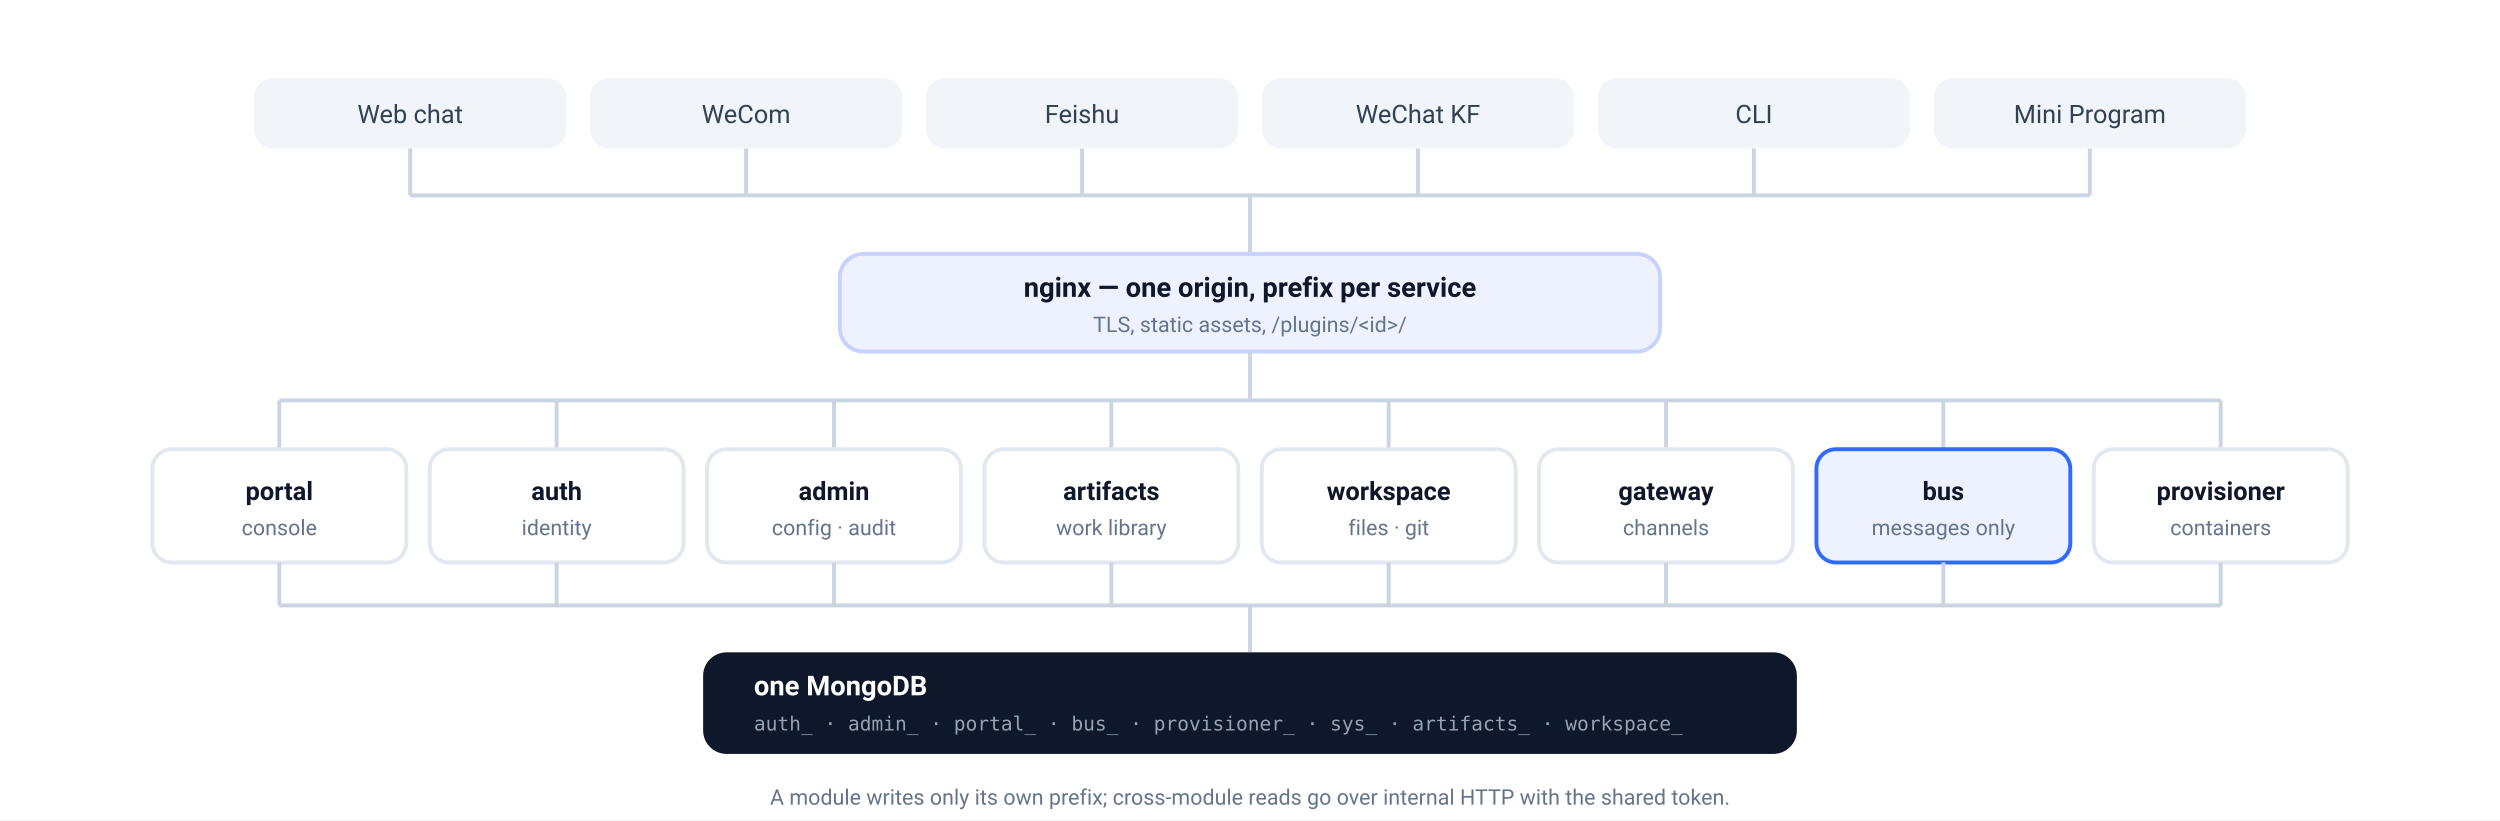
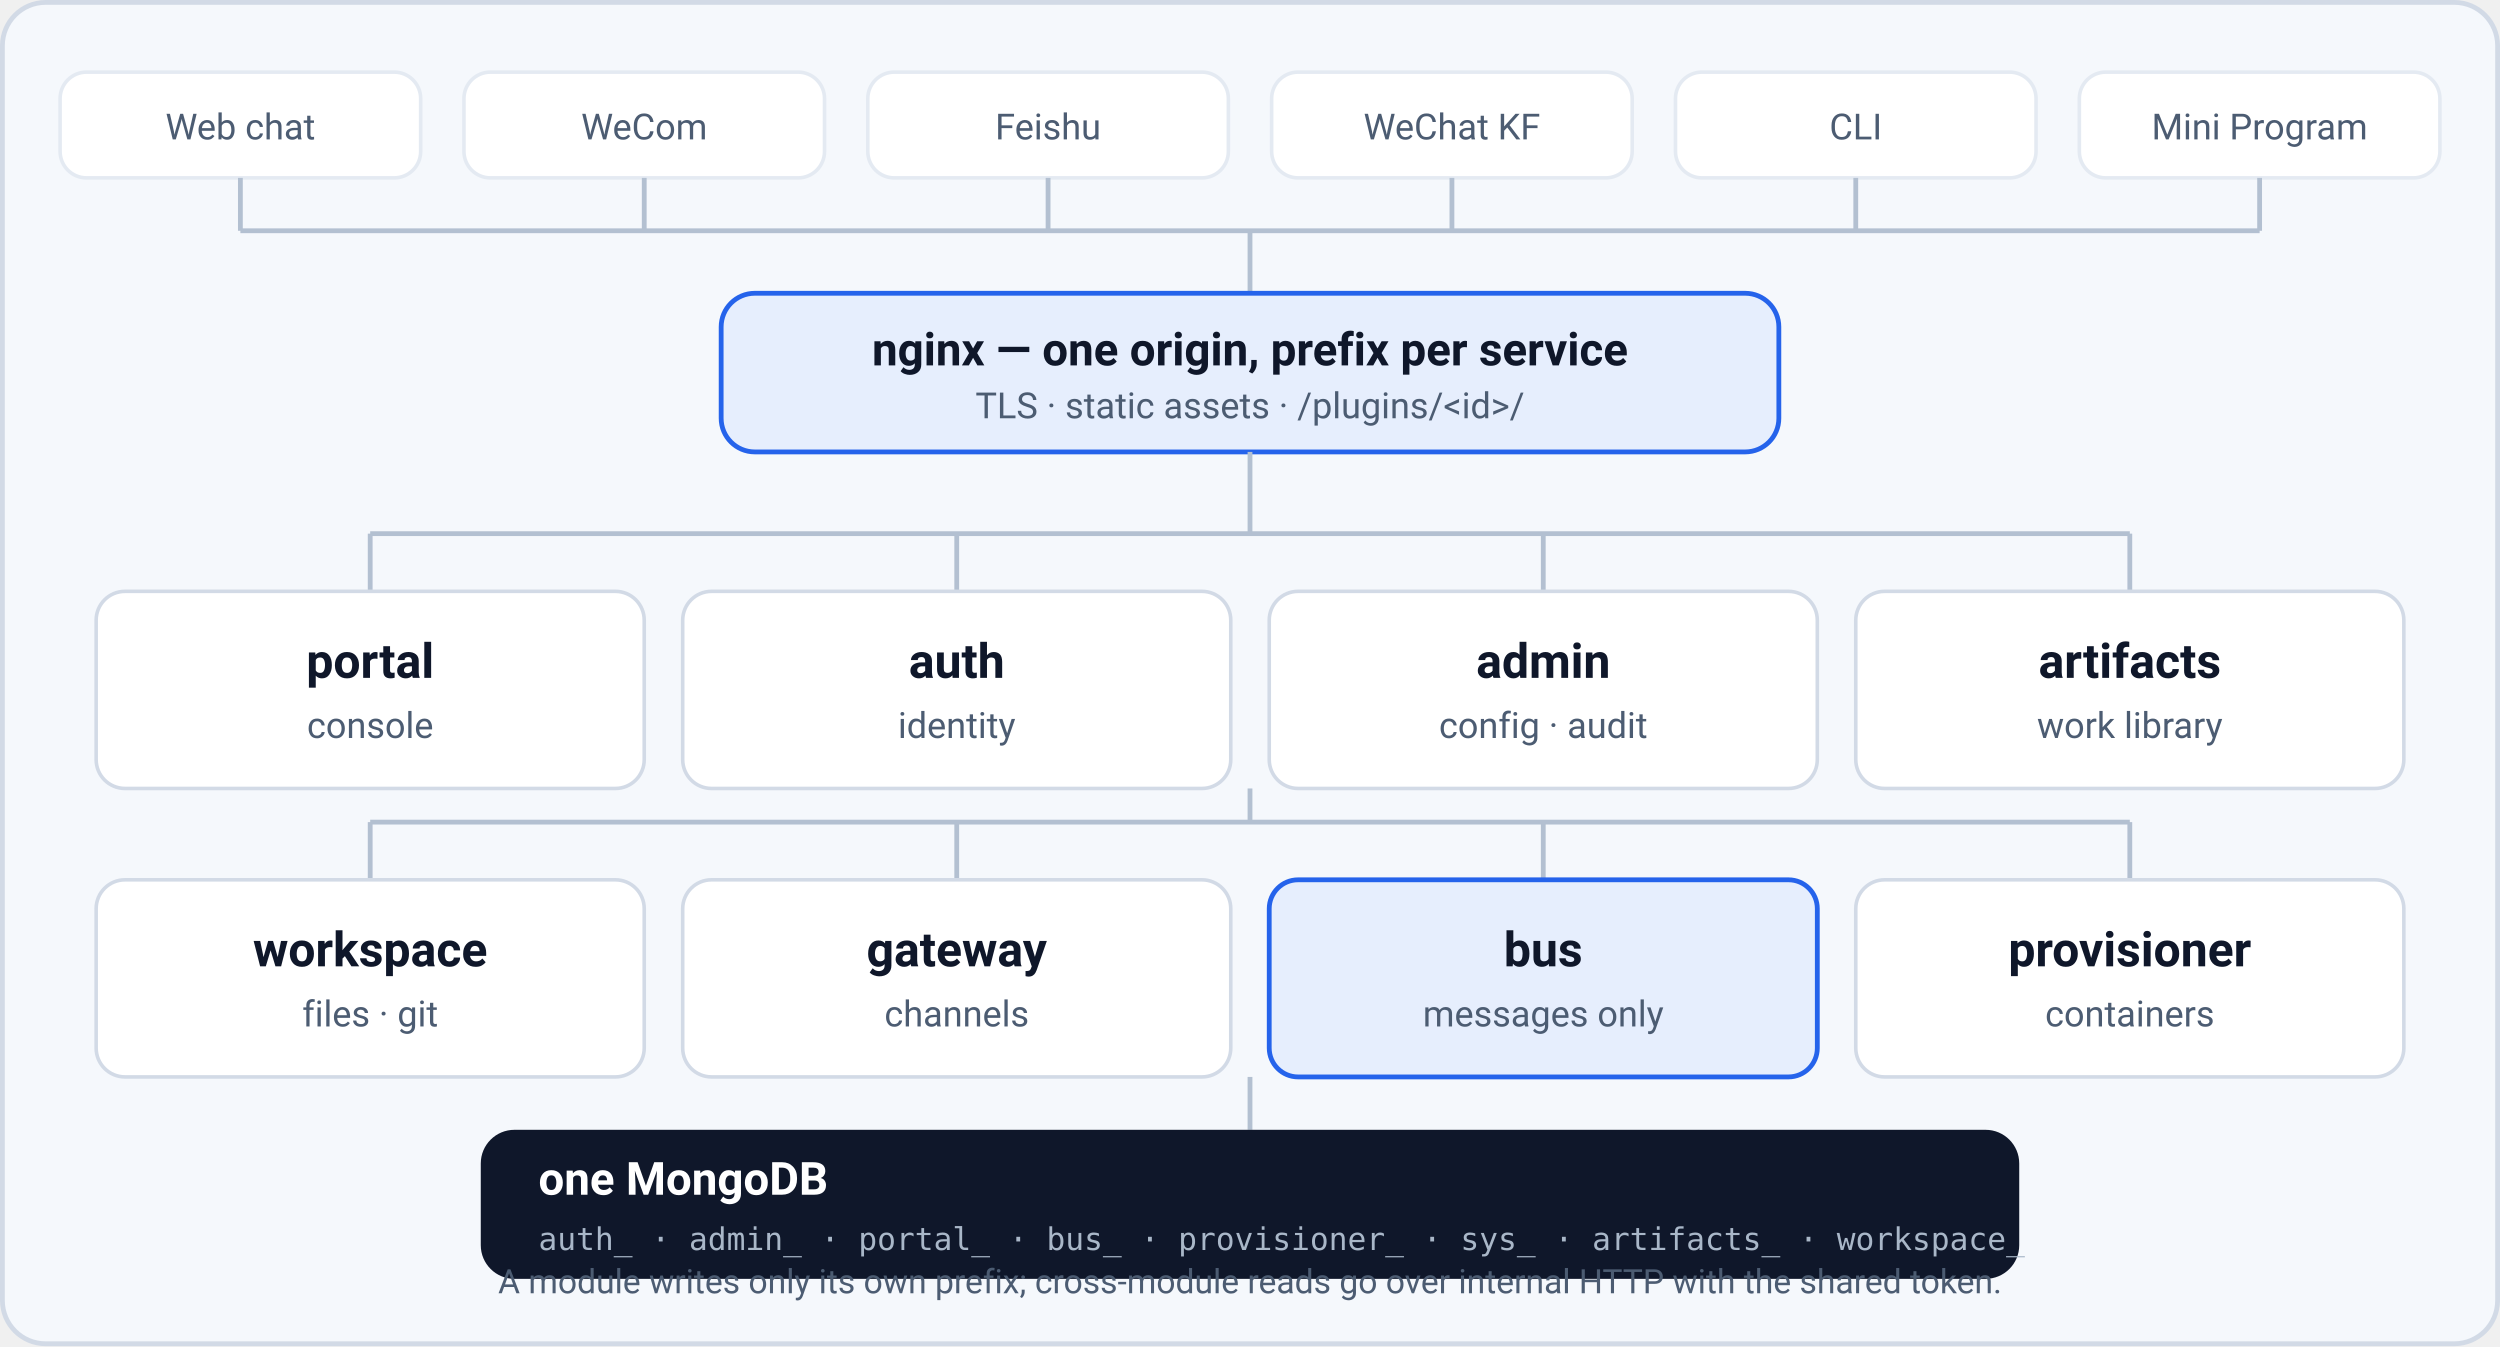
- <svg xmlns="http://www.w3.org/2000/svg" viewBox="0 0 1280 420" width="1280" height="420" role="img" aria-label="NanoSec architecture: channels, one entry, eight services, one database with one prefix per module">
-   <defs>
-     <style>
-       .txt { font-family: ui-sans-serif, system-ui, -apple-system, 'Segoe UI', Roboto, Arial, sans-serif; }
-       .chip { fill: #F1F5F9; }
-       .card { fill: #FFFFFF; stroke: #E2E8F0; stroke-width: 2; }
-       .wire { stroke: #CBD5E1; stroke-width: 2; }
-       .ink { fill: #0F172A; }
-       .dim { fill: #64748B; }
-     </style>
-   </defs>
-   <rect x="0" y="0" width="1280" height="420" fill="#FFFFFF" />
-   <g class="txt" font-size="13" fill="#334155">
-     <rect class="chip" x="130" y="40" width="160" height="36" rx="10" />
-     <text x="210" y="63" text-anchor="middle">Web chat</text>
-     <rect class="chip" x="302" y="40" width="160" height="36" rx="10" />
-     <text x="382" y="63" text-anchor="middle">WeCom</text>
-     <rect class="chip" x="474" y="40" width="160" height="36" rx="10" />
-     <text x="554" y="63" text-anchor="middle">Feishu</text>
-     <rect class="chip" x="646" y="40" width="160" height="36" rx="10" />
-     <text x="726" y="63" text-anchor="middle">WeChat KF</text>
-     <rect class="chip" x="818" y="40" width="160" height="36" rx="10" />
-     <text x="898" y="63" text-anchor="middle">CLI</text>
-     <rect class="chip" x="990" y="40" width="160" height="36" rx="10" />
-     <text x="1070" y="63" text-anchor="middle">Mini Program</text>
+ <svg xmlns="http://www.w3.org/2000/svg" viewBox="0 0 1040 560" width="1040" height="560" role="img" aria-label="NanoSec architecture: six channels reach one entry; eight services share one database with one prefix per module">
+   <g font-family="ui-sans-serif, system-ui, -apple-system, 'Segoe UI', Roboto, Arial, sans-serif">
+     <rect x="1" y="1" width="1038" height="558" rx="18" fill="#f5f8fc" stroke="#d2dae6" stroke-width="2" />
+     <rect x="25" y="30" width="150" height="44" rx="11" fill="#ffffff" stroke="#e4eaf2" stroke-width="1.5" />
+     <text x="100" y="58" text-anchor="middle" font-size="15" fill="#4c5c72">Web chat</text>
+     <rect x="193" y="30" width="150" height="44" rx="11" fill="#ffffff" stroke="#e4eaf2" stroke-width="1.5" />
+     <text x="268" y="58" text-anchor="middle" font-size="15" fill="#4c5c72">WeCom</text>
+     <rect x="361" y="30" width="150" height="44" rx="11" fill="#ffffff" stroke="#e4eaf2" stroke-width="1.5" />
+     <text x="436" y="58" text-anchor="middle" font-size="15" fill="#4c5c72">Feishu</text>
+     <rect x="529" y="30" width="150" height="44" rx="11" fill="#ffffff" stroke="#e4eaf2" stroke-width="1.5" />
+     <text x="604" y="58" text-anchor="middle" font-size="15" fill="#4c5c72">WeChat KF</text>
+     <rect x="697" y="30" width="150" height="44" rx="11" fill="#ffffff" stroke="#e4eaf2" stroke-width="1.5" />
+     <text x="772" y="58" text-anchor="middle" font-size="15" fill="#4c5c72">CLI</text>
+     <rect x="865" y="30" width="150" height="44" rx="11" fill="#ffffff" stroke="#e4eaf2" stroke-width="1.5" />
+     <text x="940" y="58" text-anchor="middle" font-size="15" fill="#4c5c72">Mini Program</text>
+     <path d="M100 74V96 M268 74V96 M436 74V96 M604 74V96 M772 74V96 M940 74V96" stroke="#b3c0d1" stroke-width="2" fill="none" />
+     <path d="M100 96H940" stroke="#b3c0d1" stroke-width="2" fill="none" />
+     <path d="M520 96V122" stroke="#b3c0d1" stroke-width="2" fill="none" />
+     <rect x="300" y="122" width="440" height="66" rx="14" fill="#e6eefd" stroke="#2563eb" stroke-width="2" />
+     <text x="520" y="152" text-anchor="middle" font-size="19" font-weight="600" fill="#0f172a">nginx — one origin, prefix per service</text>
+     <text x="520" y="174" text-anchor="middle" font-size="15" fill="#4c5c72">TLS · static assets · /plugins/&lt;id&gt;/</text>
+     <path d="M520 188V222" stroke="#b3c0d1" stroke-width="2" fill="none" />
+     <path d="M154 222H886" stroke="#b3c0d1" stroke-width="2" fill="none" />
+     <path d="M154 222V246 M398 222V246 M642 222V246 M886 222V246" stroke="#b3c0d1" stroke-width="2" fill="none" />
+     <rect x="40" y="246" width="228" height="82" rx="12" fill="#ffffff" stroke="#d2dae6" stroke-width="1.5" />
+     <text x="154" y="282" text-anchor="middle" font-size="20" font-weight="600" fill="#0f172a">portal</text>
+     <text x="154" y="307" text-anchor="middle" font-size="15" fill="#4c5c72">console</text>
+     <rect x="284" y="246" width="228" height="82" rx="12" fill="#ffffff" stroke="#d2dae6" stroke-width="1.5" />
+     <text x="398" y="282" text-anchor="middle" font-size="20" font-weight="600" fill="#0f172a">auth</text>
+     <text x="398" y="307" text-anchor="middle" font-size="15" fill="#4c5c72">identity</text>
+     <rect x="528" y="246" width="228" height="82" rx="12" fill="#ffffff" stroke="#d2dae6" stroke-width="1.5" />
+     <text x="642" y="282" text-anchor="middle" font-size="20" font-weight="600" fill="#0f172a">admin</text>
+     <text x="642" y="307" text-anchor="middle" font-size="15" fill="#4c5c72">config · audit</text>
+     <rect x="772" y="246" width="228" height="82" rx="12" fill="#ffffff" stroke="#d2dae6" stroke-width="1.5" />
+     <text x="886" y="282" text-anchor="middle" font-size="20" font-weight="600" fill="#0f172a">artifacts</text>
+     <text x="886" y="307" text-anchor="middle" font-size="15" fill="#4c5c72">work library</text>
+     <path d="M520 328V342" stroke="#b3c0d1" stroke-width="2" fill="none" />
+     <path d="M154 342H886" stroke="#b3c0d1" stroke-width="2" fill="none" />
+     <path d="M154 342V366 M398 342V366 M642 342V366 M886 342V366" stroke="#b3c0d1" stroke-width="2" fill="none" />
+     <rect x="40" y="366" width="228" height="82" rx="12" fill="#ffffff" stroke="#d2dae6" stroke-width="1.5" />
+     <text x="154" y="402" text-anchor="middle" font-size="20" font-weight="600" fill="#0f172a">workspace</text>
+     <text x="154" y="427" text-anchor="middle" font-size="15" fill="#4c5c72">files · git</text>
+     <rect x="284" y="366" width="228" height="82" rx="12" fill="#ffffff" stroke="#d2dae6" stroke-width="1.5" />
+     <text x="398" y="402" text-anchor="middle" font-size="20" font-weight="600" fill="#0f172a">gateway</text>
+     <text x="398" y="427" text-anchor="middle" font-size="15" fill="#4c5c72">channels</text>
+     <rect x="528" y="366" width="228" height="82" rx="12" fill="#e6eefd" stroke="#2563eb" stroke-width="2" />
+     <text x="642" y="402" text-anchor="middle" font-size="20" font-weight="600" fill="#0f172a">bus</text>
+     <text x="642" y="427" text-anchor="middle" font-size="15" fill="#4c5c72">messages only</text>
+     <rect x="772" y="366" width="228" height="82" rx="12" fill="#ffffff" stroke="#d2dae6" stroke-width="1.5" />
+     <text x="886" y="402" text-anchor="middle" font-size="20" font-weight="600" fill="#0f172a">provisioner</text>
+     <text x="886" y="427" text-anchor="middle" font-size="15" fill="#4c5c72">containers</text>
+     <path d="M520 448V470" stroke="#b3c0d1" stroke-width="2" fill="none" />
+     <rect x="200" y="470" width="640" height="62" rx="14" fill="#0f172a" />
+     <text x="224" y="497" font-size="19" font-weight="700" fill="#ffffff">one MongoDB</text>
+     <text x="224" y="520" font-size="13" font-family="ui-monospace, Menlo, Consolas, monospace" fill="#a9b7c8">auth_ · admin_ · portal_ · bus_ · provisioner_ · sys_ · artifacts_ · workspace_</text>
+     <text x="520" y="538" text-anchor="middle" font-size="14" fill="#4c5c72">A module writes only its own prefix; cross-module reads go over internal HTTP with the shared token.</text>
  </g>
-   <g class="wire">
-     <line x1="210" y1="76" x2="210" y2="100" />
-     <line x1="382" y1="76" x2="382" y2="100" />
-     <line x1="554" y1="76" x2="554" y2="100" />
-     <line x1="726" y1="76" x2="726" y2="100" />
-     <line x1="898" y1="76" x2="898" y2="100" />
-     <line x1="1070" y1="76" x2="1070" y2="100" />
-     <line x1="210" y1="100" x2="1070" y2="100" />
-     <line x1="640" y1="100" x2="640" y2="130" />
-   </g>
-   <rect x="430" y="130" width="420" height="50" rx="12" fill="#EEF2FF" stroke="#C7D2FE" stroke-width="2" />
-   <text class="txt ink" x="640" y="152" font-size="14" font-weight="600" text-anchor="middle">nginx — one origin, prefix per service</text>
-   <text class="txt dim" x="640" y="170" font-size="11" text-anchor="middle">TLS, static assets, /plugins/&lt;id&gt;/</text>
-   <g class="wire">
-     <line x1="640" y1="180" x2="640" y2="205" />
-     <line x1="143" y1="205" x2="1137" y2="205" />
-     <line x1="143" y1="205" x2="143" y2="230" />
-     <line x1="285" y1="205" x2="285" y2="230" />
-     <line x1="427" y1="205" x2="427" y2="230" />
-     <line x1="569" y1="205" x2="569" y2="230" />
-     <line x1="711" y1="205" x2="711" y2="230" />
-     <line x1="853" y1="205" x2="853" y2="230" />
-     <line x1="995" y1="205" x2="995" y2="230" />
-     <line x1="1137" y1="205" x2="1137" y2="230" />
-   </g>
-   <g>
-     <rect class="card" x="78" y="230" width="130" height="58" rx="10" />
-     <rect class="card" x="220" y="230" width="130" height="58" rx="10" />
-     <rect class="card" x="362" y="230" width="130" height="58" rx="10" />
-     <rect class="card" x="504" y="230" width="130" height="58" rx="10" />
-     <rect class="card" x="646" y="230" width="130" height="58" rx="10" />
-     <rect class="card" x="788" y="230" width="130" height="58" rx="10" />
-     <rect x="930" y="230" width="130" height="58" rx="10" fill="#EEF2FF" stroke="#2F6BFF" stroke-width="2" />
-     <rect class="card" x="1072" y="230" width="130" height="58" rx="10" />
-   </g>
-   <g class="txt" text-anchor="middle">
-     <text class="ink" x="143" y="256" font-size="13" font-weight="600">portal</text>
-     <text class="dim" x="143" y="274" font-size="11">console</text>
-     <text class="ink" x="285" y="256" font-size="13" font-weight="600">auth</text>
-     <text class="dim" x="285" y="274" font-size="11">identity</text>
-     <text class="ink" x="427" y="256" font-size="13" font-weight="600">admin</text>
-     <text class="dim" x="427" y="274" font-size="11">config · audit</text>
-     <text class="ink" x="569" y="256" font-size="13" font-weight="600">artifacts</text>
-     <text class="dim" x="569" y="274" font-size="11">work library</text>
-     <text class="ink" x="711" y="256" font-size="13" font-weight="600">workspace</text>
-     <text class="dim" x="711" y="274" font-size="11">files · git</text>
-     <text class="ink" x="853" y="256" font-size="13" font-weight="600">gateway</text>
-     <text class="dim" x="853" y="274" font-size="11">channels</text>
-     <text class="ink" x="995" y="256" font-size="13" font-weight="600">bus</text>
-     <text class="dim" x="995" y="274" font-size="11">messages only</text>
-     <text class="ink" x="1137" y="256" font-size="13" font-weight="600">provisioner</text>
-     <text class="dim" x="1137" y="274" font-size="11">containers</text>
-   </g>
-   <g class="wire">
-     <line x1="143" y1="288" x2="143" y2="310" />
-     <line x1="285" y1="288" x2="285" y2="310" />
-     <line x1="427" y1="288" x2="427" y2="310" />
-     <line x1="569" y1="288" x2="569" y2="310" />
-     <line x1="711" y1="288" x2="711" y2="310" />
-     <line x1="853" y1="288" x2="853" y2="310" />
-     <line x1="995" y1="288" x2="995" y2="310" />
-     <line x1="1137" y1="288" x2="1137" y2="310" />
-     <line x1="143" y1="310" x2="1137" y2="310" />
-     <line x1="640" y1="310" x2="640" y2="334" />
-   </g>
-   <rect x="360" y="334" width="560" height="52" rx="12" fill="#0F172A" />
-   <text class="txt" x="386" y="356" font-size="14" font-weight="700" fill="#FFFFFF">one MongoDB</text>
-   <text x="386" y="374" font-size="10" fill="#94A3B8" font-family="ui-monospace, Menlo, Consolas, monospace">auth_ · admin_ · portal_ · bus_ · provisioner_ · sys_ · artifacts_ · workspace_</text>
-   <text class="txt dim" x="640" y="412" font-size="11" text-anchor="middle">A module writes only its own prefix; cross-module reads go over internal HTTP with the shared token.</text>
</svg>
